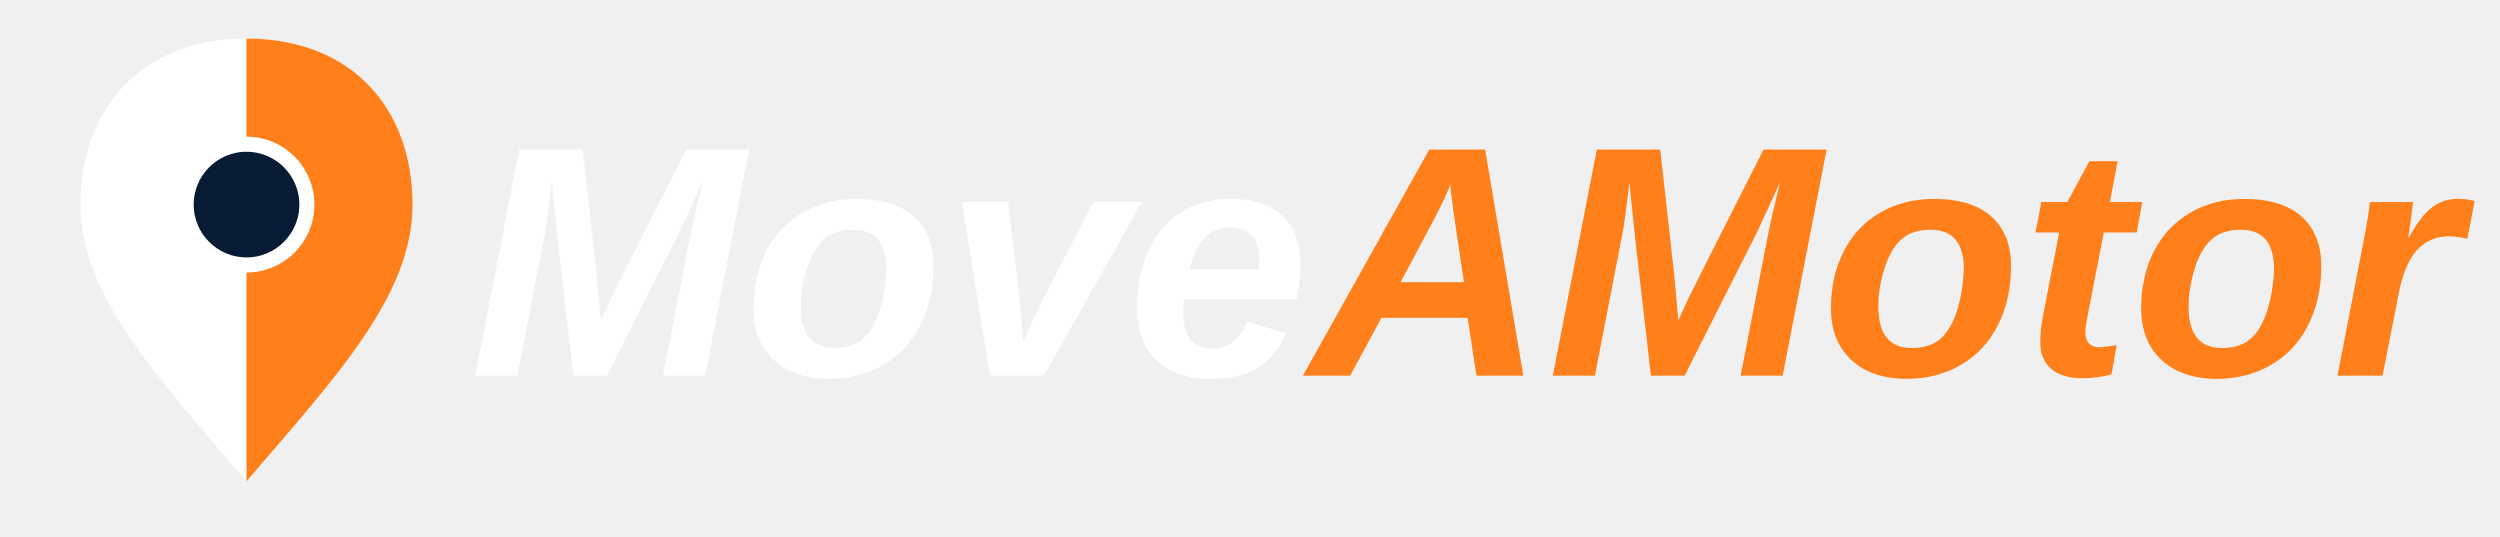
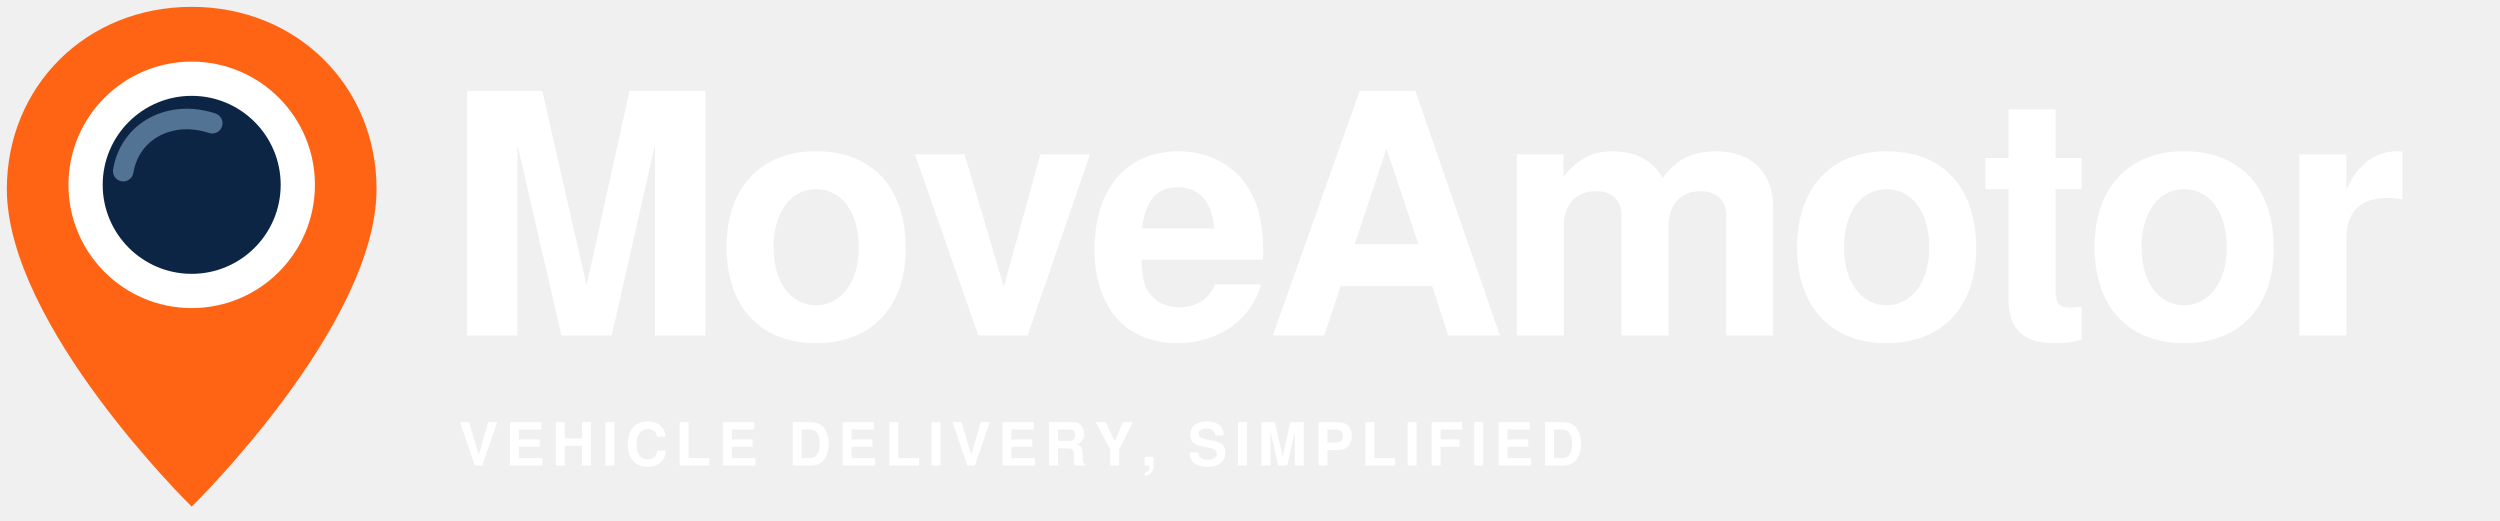
- <svg xmlns="http://www.w3.org/2000/svg" viewBox="0 0 372.7 80" role="img" aria-labelledby="title">
-   <g transform="translate(0 2) scale(.75)">
-     <defs>
-       <clipPath id="pin">
-         <path d="M49 5C28 5 16 19 16 38c0 18 15 34 33 55 18-21 33-37 33-55C82 19 70 5 49 5Z" />
-       </clipPath>
-     </defs>
-     <path d="M49 5C28 5 16 19 16 38c0 18 15 34 33 55 18-21 33-37 33-55C82 19 70 5 49 5Z" fill="#ffffff" />
-     <path d="M49 5h40v91H49Z" fill="#ff801a" clip-path="url(#pin)" />
-     <circle cx="49" cy="38" r="12" fill="#081b35" stroke="#ffffff" stroke-width="3" />
-   </g>
-   <g transform="translate(70 56) scale(0.02392578 -0.02392578)">
-     <path d="M1206 0 1378 884Q1404 1014 1452 1206L1383 1055Q1304 881 1269 816L857 0H647L553 819Q522 1110 513 1206Q485 962 470 887L298 0H36L310 1409H705L793 621L818 345Q854 425 885.0 490.0Q916 555 1349 1409H1742L1468 0Z" transform="translate(0 0)" fill="#ffffff" />
-     <path d="M1185 683Q1185 476 1103.5 315.0Q1022 154 872.5 67.0Q723 -20 535 -20Q317 -20 190.0 97.5Q63 215 63 419Q63 620 142.5 775.0Q222 930 369.0 1015.5Q516 1101 704 1101Q939 1101 1062.0 991.5Q1185 882 1185 683ZM891 662Q891 909 683 909Q569 909 501.5 849.0Q434 789 396.0 666.5Q358 544 358 431Q358 172 566 172Q678 172 743.5 228.5Q809 285 846.5 400.0Q884 515 891 662Z" transform="translate(1706 0)" fill="#ffffff" />
-     <path d="M622 0H286L110 1082H399L470 477Q474 447 483.0 339.0Q492 231 492 208Q553 351 614 474L930 1082H1232Z" transform="translate(2957 0)" fill="#ffffff" />
-     <path d="M358 476Q351 438 351 387Q351 281 397.5 224.5Q444 168 535 168Q682 168 748 337L993 263Q918 104 807.0 42.0Q696 -20 516 -20Q303 -20 183.0 95.5Q63 211 63 418Q63 625 135.0 780.5Q207 936 339.5 1019.0Q472 1102 646 1102Q855 1102 968.5 994.5Q1082 887 1082 691Q1082 592 1058 476ZM822 663 825 719Q825 826 775.5 875.0Q726 924 646 924Q550 924 484.5 857.5Q419 791 391 663Z" transform="translate(4096 0)" fill="#ffffff" />
-     <path d="M1039 0 984 360H447L252 0H-42L745 1409H1093L1331 0ZM876 1192Q855 1128 778 980L566 582H961L894 1034Q876 1169 876 1192Z" transform="translate(5235 0)" fill="#ff801a" />
-     <path d="M1206 0 1378 884Q1404 1014 1452 1206L1383 1055Q1304 881 1269 816L857 0H647L553 819Q522 1110 513 1206Q485 962 470 887L298 0H36L310 1409H705L793 621L818 345Q854 425 885.0 490.0Q916 555 1349 1409H1742L1468 0Z" transform="translate(6714 0)" fill="#ff801a" />
-     <path d="M1185 683Q1185 476 1103.5 315.0Q1022 154 872.5 67.0Q723 -20 535 -20Q317 -20 190.0 97.5Q63 215 63 419Q63 620 142.5 775.0Q222 930 369.0 1015.5Q516 1101 704 1101Q939 1101 1062.0 991.5Q1185 882 1185 683ZM891 662Q891 909 683 909Q569 909 501.5 849.0Q434 789 396.0 666.5Q358 544 358 431Q358 172 566 172Q678 172 743.5 228.5Q809 285 846.5 400.0Q884 515 891 662Z" transform="translate(8420 0)" fill="#ff801a" />
-     <path d="M376 -16Q252 -16 184.0 42.5Q116 101 116 209Q116 280 132 366L234 892H86L123 1082H285L422 1336H598L550 1082H752L717 892H512L408 357Q397 301 397 268Q397 222 420.5 199.5Q444 177 484 177Q516 177 592 190L560 8Q479 -16 376 -16Z" transform="translate(9671 0)" fill="#ff801a" />
-     <path d="M1185 683Q1185 476 1103.5 315.0Q1022 154 872.5 67.0Q723 -20 535 -20Q317 -20 190.0 97.5Q63 215 63 419Q63 620 142.5 775.0Q222 930 369.0 1015.5Q516 1101 704 1101Q939 1101 1062.0 991.5Q1185 882 1185 683ZM891 662Q891 909 683 909Q569 909 501.5 849.0Q434 789 396.0 666.5Q358 544 358 431Q358 172 566 172Q678 172 743.5 228.5Q809 285 846.5 400.0Q884 515 891 662Z" transform="translate(10353 0)" fill="#ff801a" />
-     <path d="M844 853Q775 868 730 868Q607 868 529.5 781.0Q452 694 417 514L316 0H35L196 830Q220 950 238 1082H506L484 910L476 861H480Q553 995 624.0 1048.5Q695 1102 787 1102Q834 1102 890 1088Z" transform="translate(11604 0)" fill="#ff801a" />
-   </g>
+ <svg xmlns="http://www.w3.org/2000/svg" viewBox="0 0 365.173 76" role="img" aria-label="MoveAmotor">
+   <path fill="#ff6414" d="M28 1C12.5 1 1 12.7 1 27.6c0 20 27 46.4 27 46.4s27-26.4 27-46.4C55 12.7 43.5 1 28 1Z" />
+   <circle cx="28" cy="27" r="18" fill="white" />
+   <circle cx="28" cy="27" r="13" fill="#0c2545" />
+   <path d="M18 25c1-6 7-9 13-7" fill="none" stroke="#527393" stroke-width="3" stroke-linecap="round" />
+   <path fill="#fff" d="M75.584 21.168 82.003 49.0H89.353L95.674 21.168V49.0H103.024V13.279H91.95L85.678 41.699L79.21 13.279H68.234V49.0H75.584ZM119.166 22.099C111.081 22.099 106.132 27.44 106.132 36.113C106.132 44.835 111.081 50.127 119.215 50.127C127.3 50.127 132.298 44.835 132.298 36.309C132.298 27.342 127.447 22.099 119.166 22.099ZM119.215 27.636C122.988 27.636 125.438 31.017 125.438 36.211C125.438 41.16 122.89 44.59 119.215 44.59C115.491 44.59 112.992 41.209 112.992 36.113C112.992 31.017 115.491 27.636 119.215 27.636ZM150.106 49.0 159.22 22.54H151.968L146.627 41.895L140.894 22.54H133.642L142.903 49.0ZM184.476 37.926C184.525 37.338 184.525 37.093 184.525 36.75C184.525 34.104 184.133 31.654 183.496 29.792C181.732 24.99 177.469 22.099 172.128 22.099C164.533 22.099 159.878 27.587 159.878 36.456C159.878 44.933 164.484 50.127 171.981 50.127C177.91 50.127 182.712 46.795 184.231 41.552H177.469C176.636 43.659 174.725 44.884 172.226 44.884C170.266 44.884 168.698 44.051 167.718 42.581C167.081 41.601 166.836 40.425 166.738 37.926ZM166.836 33.369C167.277 29.302 168.992 27.342 172.03 27.342C175.166 27.342 177.028 29.449 177.371 33.369ZM209.193 41.797 211.545 49.0H219.091L206.743 13.279H198.609L185.918 49.0H193.415L195.816 41.797ZM207.184 35.672H197.874L202.529 21.707ZM221.562 22.54V49.0H228.422V33.124C228.422 29.841 230.186 27.93 233.126 27.93C235.429 27.93 236.85 29.253 236.85 31.36V49.0H243.71V33.124C243.71 29.89 245.474 27.93 248.414 27.93C250.717 27.93 252.138 29.253 252.138 31.36V49.0H258.998V30.282C258.998 25.137 255.862 22.099 250.57 22.099C247.189 22.099 244.886 23.275 242.828 26.019C241.554 23.52 238.908 22.099 235.625 22.099C232.587 22.099 230.627 23.079 228.373 25.823V22.54ZM275.532 22.099C267.447 22.099 262.498 27.44 262.498 36.113C262.498 44.835 267.447 50.127 275.581 50.127C283.666 50.127 288.664 44.835 288.664 36.309C288.664 27.342 283.813 22.099 275.532 22.099ZM275.581 27.636C279.354 27.636 281.804 31.017 281.804 36.211C281.804 41.16 279.256 44.59 275.581 44.59C271.857 44.59 269.358 41.209 269.358 36.113C269.358 31.017 271.857 27.636 275.581 27.636ZM304.071 23.079H300.249V15.974H293.389V23.079H290.008V27.636H293.389V43.904C293.389 48.069 295.594 50.127 300.102 50.127C301.67 50.127 302.797 49.98 304.071 49.588V44.786C303.385 44.884 303.042 44.933 302.503 44.933C300.69 44.933 300.249 44.394 300.249 42.042V27.636H304.071ZM318.988 22.099C310.903 22.099 305.954 27.44 305.954 36.113C305.954 44.835 310.903 50.127 319.037 50.127C327.122 50.127 332.12 44.835 332.12 36.309C332.12 27.342 327.269 22.099 318.988 22.099ZM319.037 27.636C322.81 27.636 325.26 31.017 325.26 36.211C325.26 41.16 322.712 44.59 319.037 44.59C315.313 44.59 312.814 41.209 312.814 36.113C312.814 31.017 315.313 27.636 319.037 27.636ZM335.865 22.54V49.0H342.725V34.937C342.725 30.919 344.734 28.91 348.752 28.91C349.487 28.91 349.977 28.959 350.908 29.106V22.148C350.516 22.099 350.369 22.099 350.075 22.099C346.939 22.099 344.244 24.157 342.725 27.734V22.54Z" />
+   <path fill="#fff" d="M70.454 68.0 72.629 61.658H71.315L69.932 66.434L68.522 61.658H67.209L69.349 68.0Z M75.795 65.268H78.831V64.181H75.795V62.745H79.075V61.658H74.49V68.0H79.232V66.912H75.795Z M85.017 65.12V68.0H86.322V61.658H85.008V64.033H82.502V61.658H81.197V68.0H82.502V65.12Z M89.74 61.658H88.435V68.0H89.74Z M97.239 63.807C97.196 63.258 97.083 62.91 96.813 62.554C96.326 61.91 95.543 61.553 94.594 61.553C92.802 61.553 91.689 62.832 91.689 64.885C91.689 66.93 92.793 68.2 94.56 68.2C96.143 68.2 97.187 67.287 97.265 65.834H95.995C95.908 66.643 95.403 67.104 94.594 67.104C93.585 67.104 92.994 66.286 92.994 64.903C92.994 63.502 93.611 62.667 94.638 62.667C95.395 62.667 95.821 63.032 95.995 63.807Z M100.588 61.658H99.283V68.0H103.624V66.912H100.588Z M106.895 65.268H109.931V64.181H106.895V62.745H110.175V61.658H105.59V68.0H110.332V66.912H106.895Z  M115.794 68.0H118.274C119.239 68.0 119.848 67.774 120.283 67.26C120.779 66.669 121.049 65.816 121.049 64.825C121.049 63.841 120.779 62.989 120.283 62.389C119.848 61.875 119.248 61.658 118.274 61.658H115.794ZM117.099 66.912V62.745H118.274C119.257 62.745 119.744 63.432 119.744 64.833C119.744 66.225 119.257 66.912 118.274 66.912Z M124.398 65.268H127.434V64.181H124.398V62.745H127.678V61.658H123.093V68.0H127.835V66.912H124.398Z M131.21 61.658H129.905V68.0H134.246V66.912H131.21Z M137.377 61.658H136.072V68.0H137.377Z M142.397 68.0 144.572 61.658H143.258L141.875 66.434L140.465 61.658H139.152L141.292 68.0Z M147.738 65.268H150.774V64.181H147.738V62.745H151.018V61.658H146.433V68.0H151.175V66.912H147.738Z M154.55 65.486H156.046C156.612 65.486 156.855 65.712 156.855 66.234V66.495C156.847 66.66 156.847 66.817 156.847 66.912C156.847 67.513 156.881 67.695 157.038 68.0H158.439V67.765C158.239 67.652 158.16 67.522 158.16 67.243C158.125 65.373 158.091 65.286 157.282 64.938C157.995 64.659 158.352 64.146 158.352 63.372C158.352 62.867 158.178 62.406 157.873 62.093C157.586 61.797 157.186 61.658 156.646 61.658H153.245V68.0H154.55ZM154.55 64.398V62.745H156.124C156.499 62.745 156.646 62.78 156.812 62.91C156.968 63.041 157.047 63.258 157.047 63.554C157.047 63.859 156.968 64.102 156.812 64.233C156.664 64.355 156.499 64.398 156.124 64.398Z M163.475 65.651 165.485 61.658H164.024L162.814 64.459L161.518 61.658H160.065L162.17 65.651V68.0H163.475Z M167.19 66.73V68.0H167.938C167.955 68.592 167.712 68.931 167.19 69.027V69.514C168.121 69.375 168.53 68.879 168.495 67.922V66.73Z  M178.751 63.589C178.742 62.275 177.864 61.553 176.263 61.553C174.74 61.553 173.862 62.267 173.862 63.502C173.862 64.485 174.358 64.964 175.645 65.207L176.533 65.381C177.403 65.547 177.725 65.79 177.725 66.303C177.725 66.834 177.237 67.156 176.446 67.156C175.558 67.156 175.062 66.782 175.019 66.103H173.749C173.827 67.461 174.758 68.2 176.376 68.2C178.012 68.2 178.977 67.443 178.977 66.147C178.977 65.146 178.473 64.624 177.298 64.398L176.306 64.207C175.376 64.024 175.106 63.841 175.106 63.38C175.106 62.902 175.523 62.597 176.202 62.597C177.029 62.597 177.49 62.945 177.533 63.589Z M182.126 61.658H180.821V68.0H182.126Z M185.571 63.058 186.711 68.0H188.016L189.138 63.058V68.0H190.443V61.658H188.477L187.363 66.704L186.215 61.658H184.266V68.0H185.571Z M193.905 65.738H195.532C196.698 65.738 197.446 64.912 197.446 63.624C197.446 62.354 196.724 61.658 195.401 61.658H192.6V68.0H193.905ZM193.905 64.65V62.745H195.123C195.819 62.745 196.141 63.05 196.141 63.694C196.141 64.346 195.819 64.65 195.123 64.65Z M200.743 61.658H199.438V68.0H203.779V66.912H200.743Z M206.911 61.658H205.606V68.0H206.911Z M210.425 65.268H213.2V64.181H210.425V62.745H213.574V61.658H209.12V68.0H210.425Z M216.645 61.658H215.34V68.0H216.645Z M220.203 65.268H223.239V64.181H220.203V62.745H223.483V61.658H218.898V68.0H223.639V66.912H220.203Z M225.683 68.0H228.163C229.128 68.0 229.737 67.774 230.172 67.26C230.668 66.669 230.938 65.816 230.938 64.825C230.938 63.841 230.668 62.989 230.172 62.389C229.737 61.875 229.137 61.658 228.163 61.658H225.683ZM226.988 66.912V62.745H228.163C229.146 62.745 229.633 63.432 229.633 64.833C229.633 66.225 229.146 66.912 228.163 66.912Z" />
</svg>
